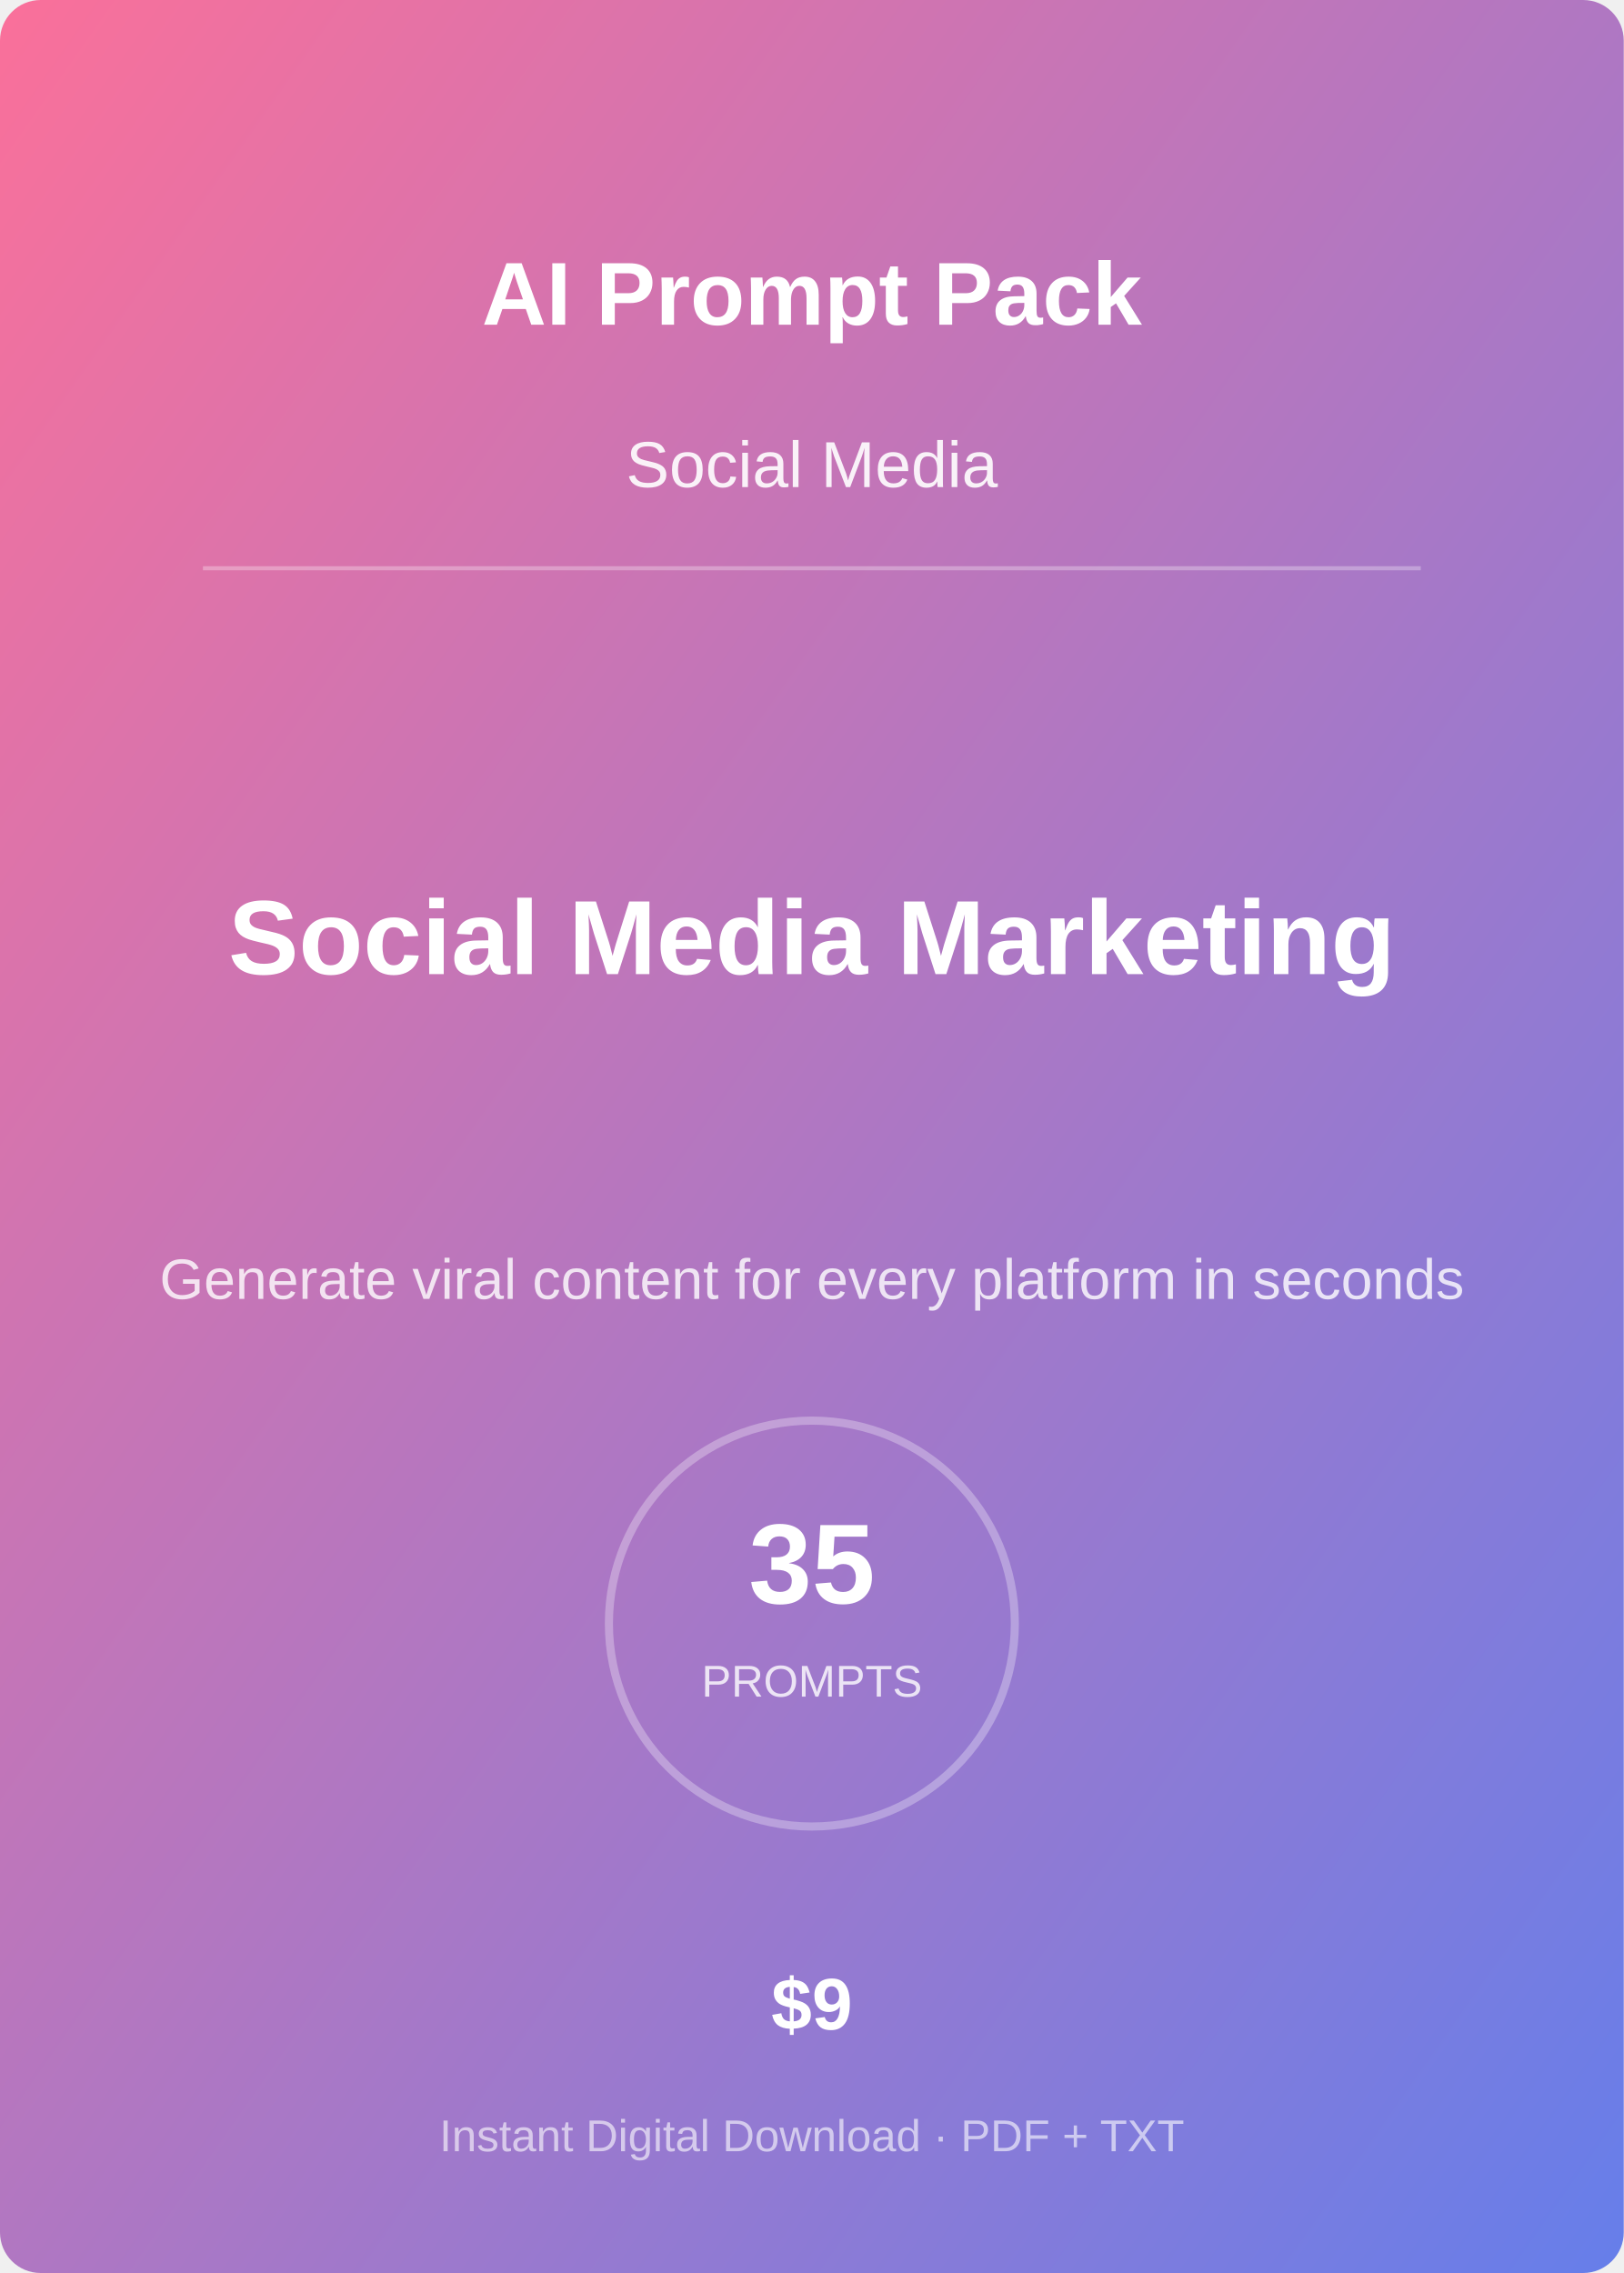
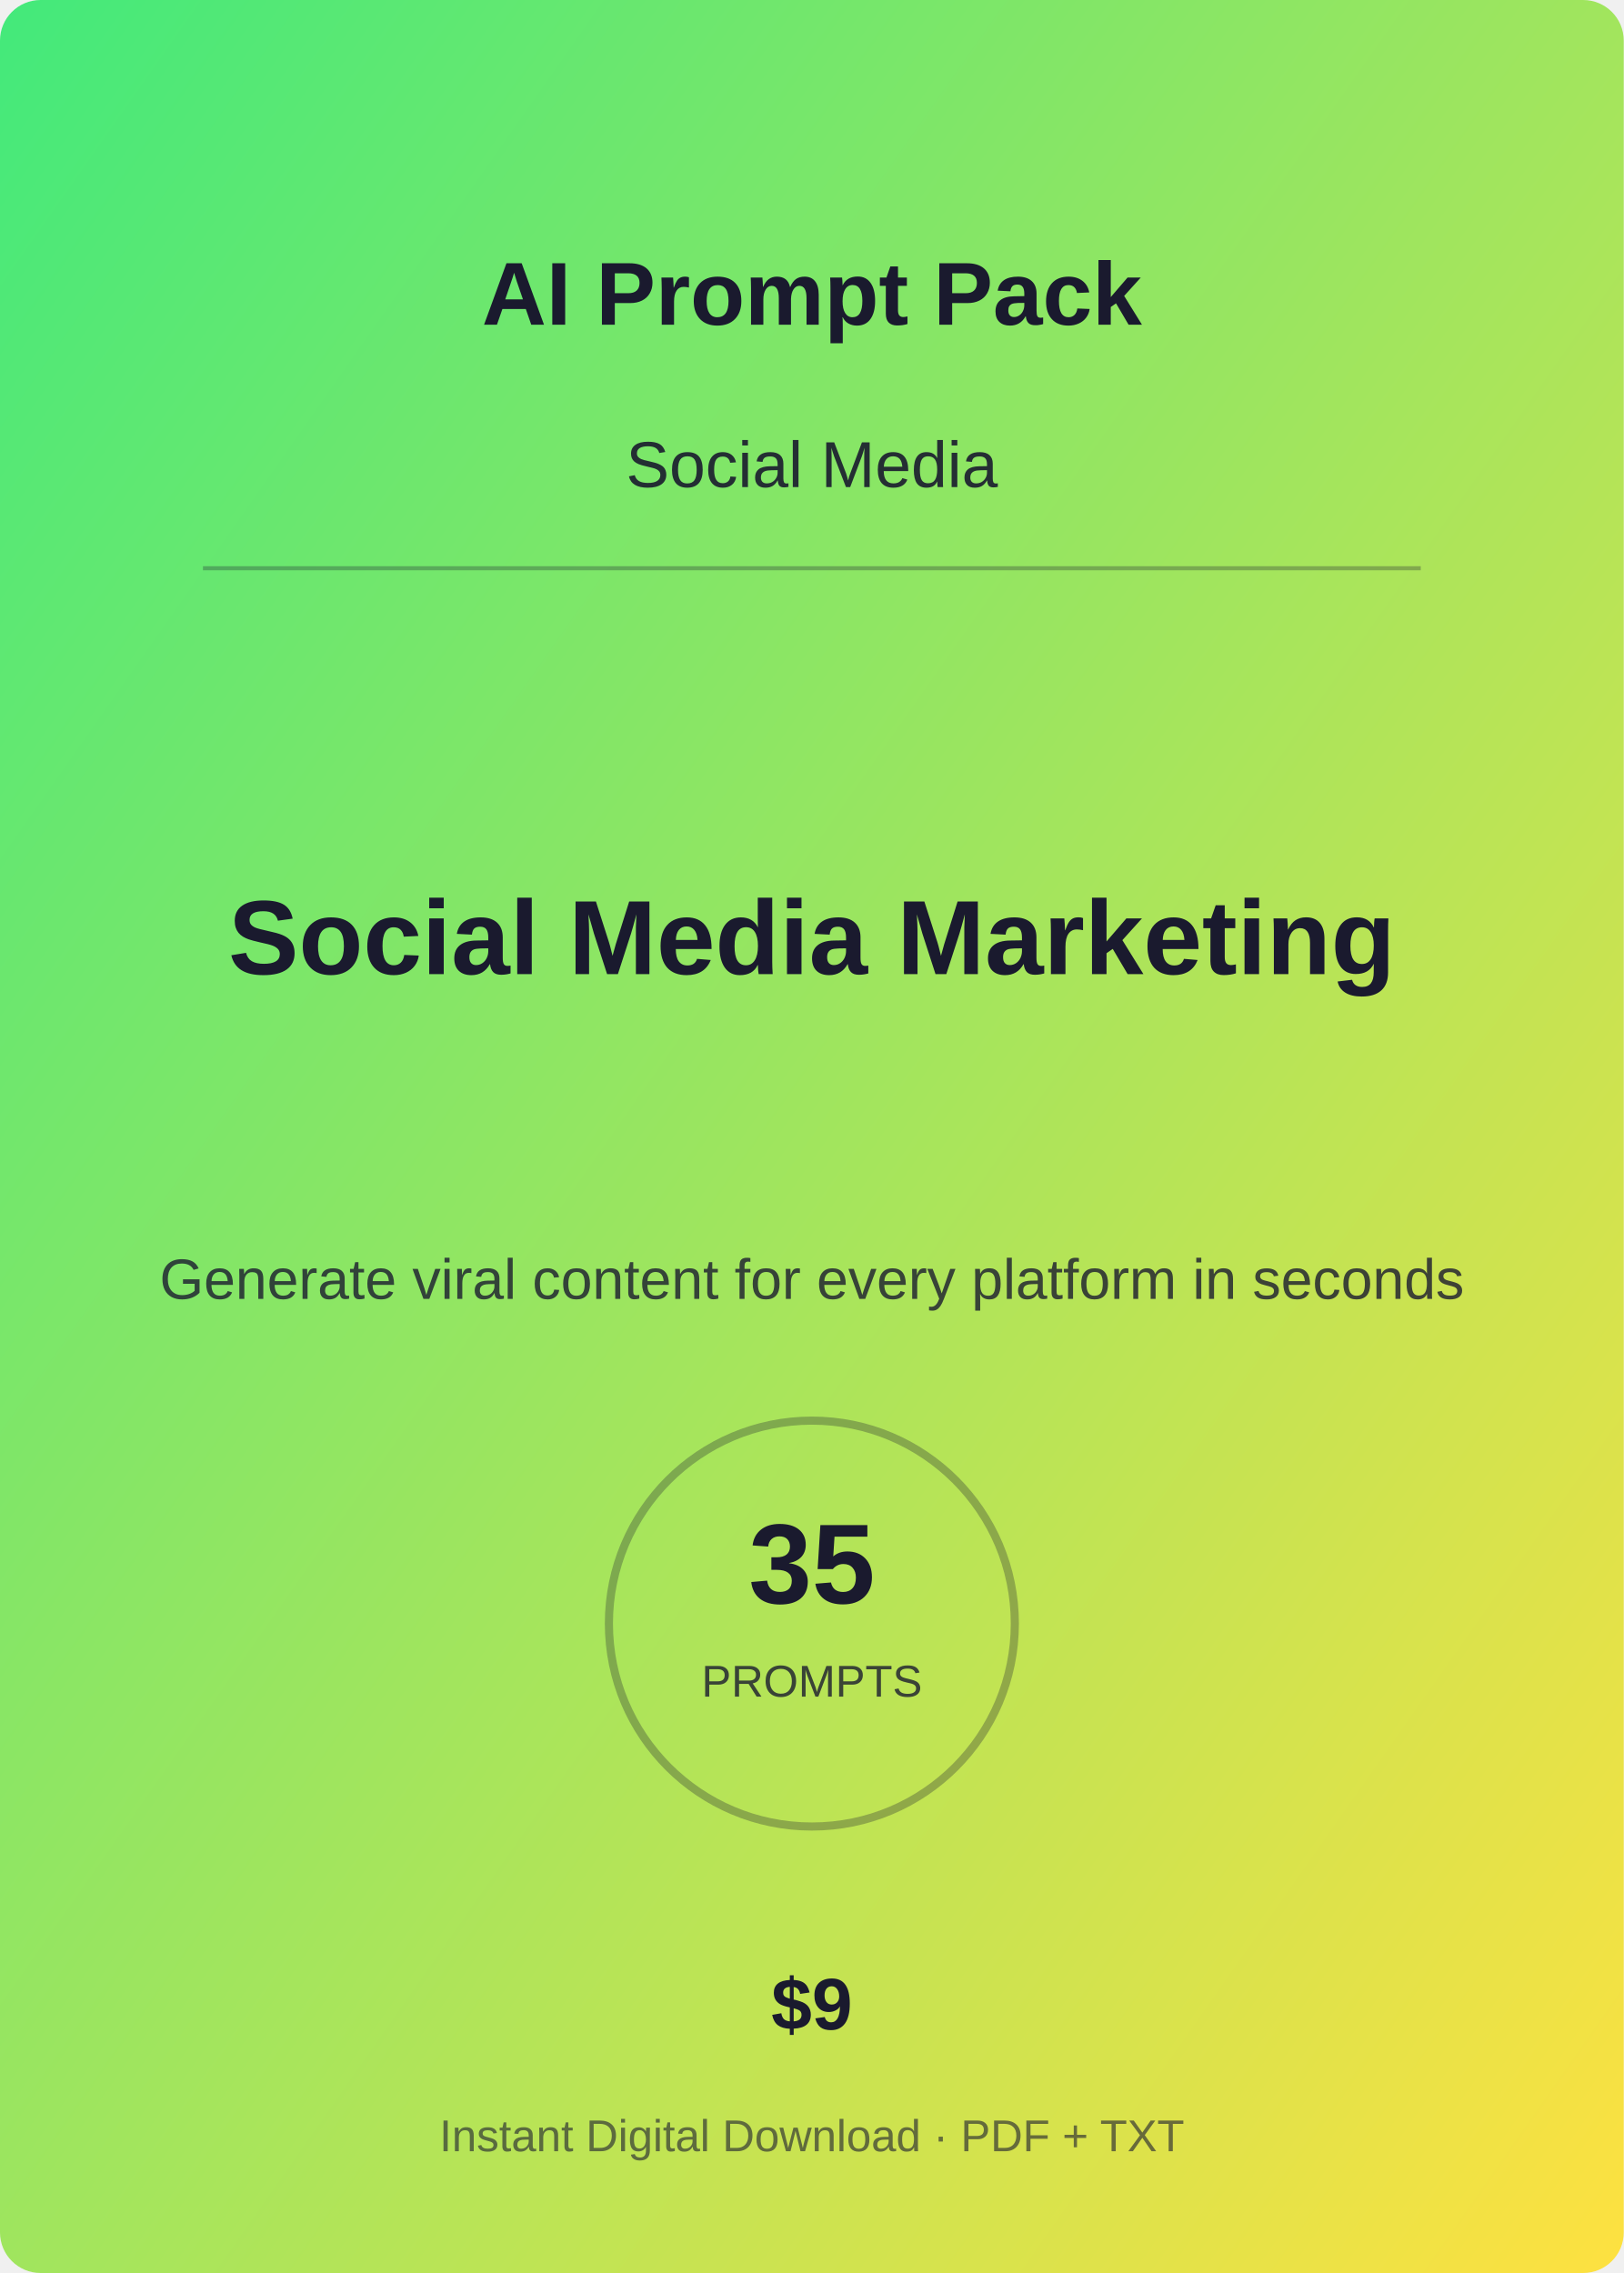
<svg xmlns="http://www.w3.org/2000/svg" viewBox="0 0 400 560">
  <defs>
    <linearGradient id="bg" x1="0%" y1="0%" x2="100%" y2="100%">
-       <stop offset="0%" style="stop-color:#fa709a" />
-       <stop offset="100%" style="stop-color:#667eea" />
+       <stop offset="0%" style="stop-color:#43e97b" />
+       <stop offset="100%" style="stop-color:#fee140" />
    </linearGradient>
  </defs>
  <rect width="400" height="560" fill="url(#bg)" rx="10" />
-   <text x="200" y="80" text-anchor="middle" font-family="Arial,sans-serif" font-size="22" font-weight="bold" fill="#fff">AI Prompt Pack</text>
-   <text x="200" y="120" text-anchor="middle" font-family="Arial,sans-serif" font-size="16" fill="#fff" opacity="0.9">Social Media</text>
-   <line x1="50" y1="140" x2="350" y2="140" stroke="#fff" stroke-width="1" opacity="0.3" />
-   <text x="200" y="240" text-anchor="middle" font-family="Arial,sans-serif" font-size="26" font-weight="bold" fill="#fff">Social Media Marketing</text>
-   <text x="200" y="320" text-anchor="middle" font-family="Arial,sans-serif" font-size="14" fill="#fff" opacity="0.8">Generate viral content for every platform in seconds</text>
-   <circle cx="200" cy="400" r="50" fill="none" stroke="#fff" stroke-width="2" opacity="0.3" />
-   <text x="200" y="395" text-anchor="middle" font-family="Arial,sans-serif" font-size="28" font-weight="bold" fill="#fff">35</text>
-   <text x="200" y="418" text-anchor="middle" font-family="Arial,sans-serif" font-size="11" fill="#fff" opacity="0.8">PROMPTS</text>
-   <text x="200" y="500" text-anchor="middle" font-family="Arial,sans-serif" font-size="18" font-weight="bold" fill="#fff">$9</text>
-   <text x="200" y="530" text-anchor="middle" font-family="Arial,sans-serif" font-size="11" fill="#fff" opacity="0.6">Instant Digital Download · PDF + TXT</text>
+   <text x="200" y="80" text-anchor="middle" font-family="Arial,sans-serif" font-size="22" font-weight="bold" fill="#1a1a2e">AI Prompt Pack</text>
+   <text x="200" y="120" text-anchor="middle" font-family="Arial,sans-serif" font-size="16" fill="#1a1a2e" opacity="0.9">Social Media</text>
+   <line x1="50" y1="140" x2="350" y2="140" stroke="#1a1a2e" stroke-width="1" opacity="0.3" />
+   <text x="200" y="240" text-anchor="middle" font-family="Arial,sans-serif" font-size="26" font-weight="bold" fill="#1a1a2e">Social Media Marketing</text>
+   <text x="200" y="320" text-anchor="middle" font-family="Arial,sans-serif" font-size="14" fill="#1a1a2e" opacity="0.8">Generate viral content for every platform in seconds</text>
+   <circle cx="200" cy="400" r="50" fill="none" stroke="#1a1a2e" stroke-width="2" opacity="0.3" />
+   <text x="200" y="395" text-anchor="middle" font-family="Arial,sans-serif" font-size="28" font-weight="bold" fill="#1a1a2e">35</text>
+   <text x="200" y="418" text-anchor="middle" font-family="Arial,sans-serif" font-size="11" fill="#1a1a2e" opacity="0.8">PROMPTS</text>
+   <text x="200" y="500" text-anchor="middle" font-family="Arial,sans-serif" font-size="18" font-weight="bold" fill="#1a1a2e">$9</text>
+   <text x="200" y="530" text-anchor="middle" font-family="Arial,sans-serif" font-size="11" fill="#1a1a2e" opacity="0.6">Instant Digital Download · PDF + TXT</text>
</svg>
